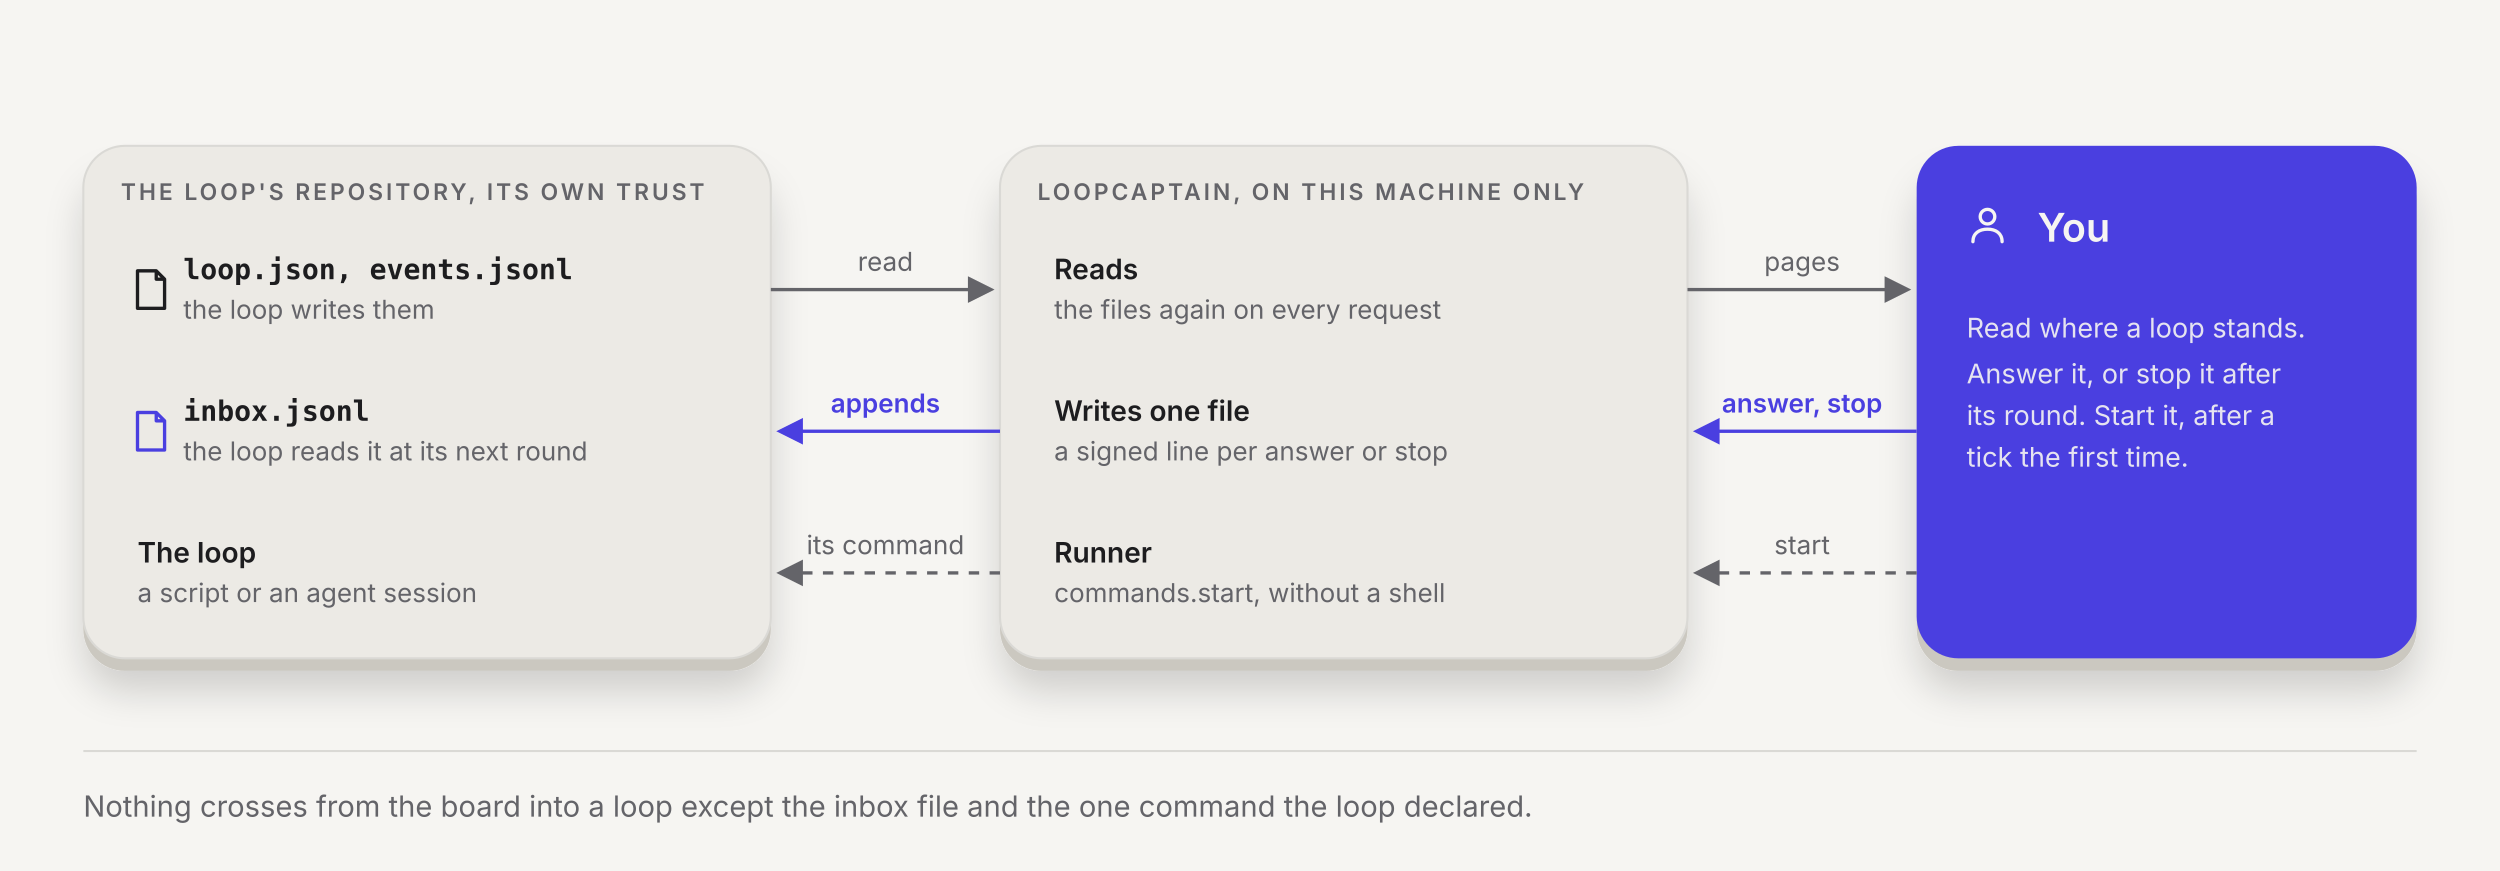
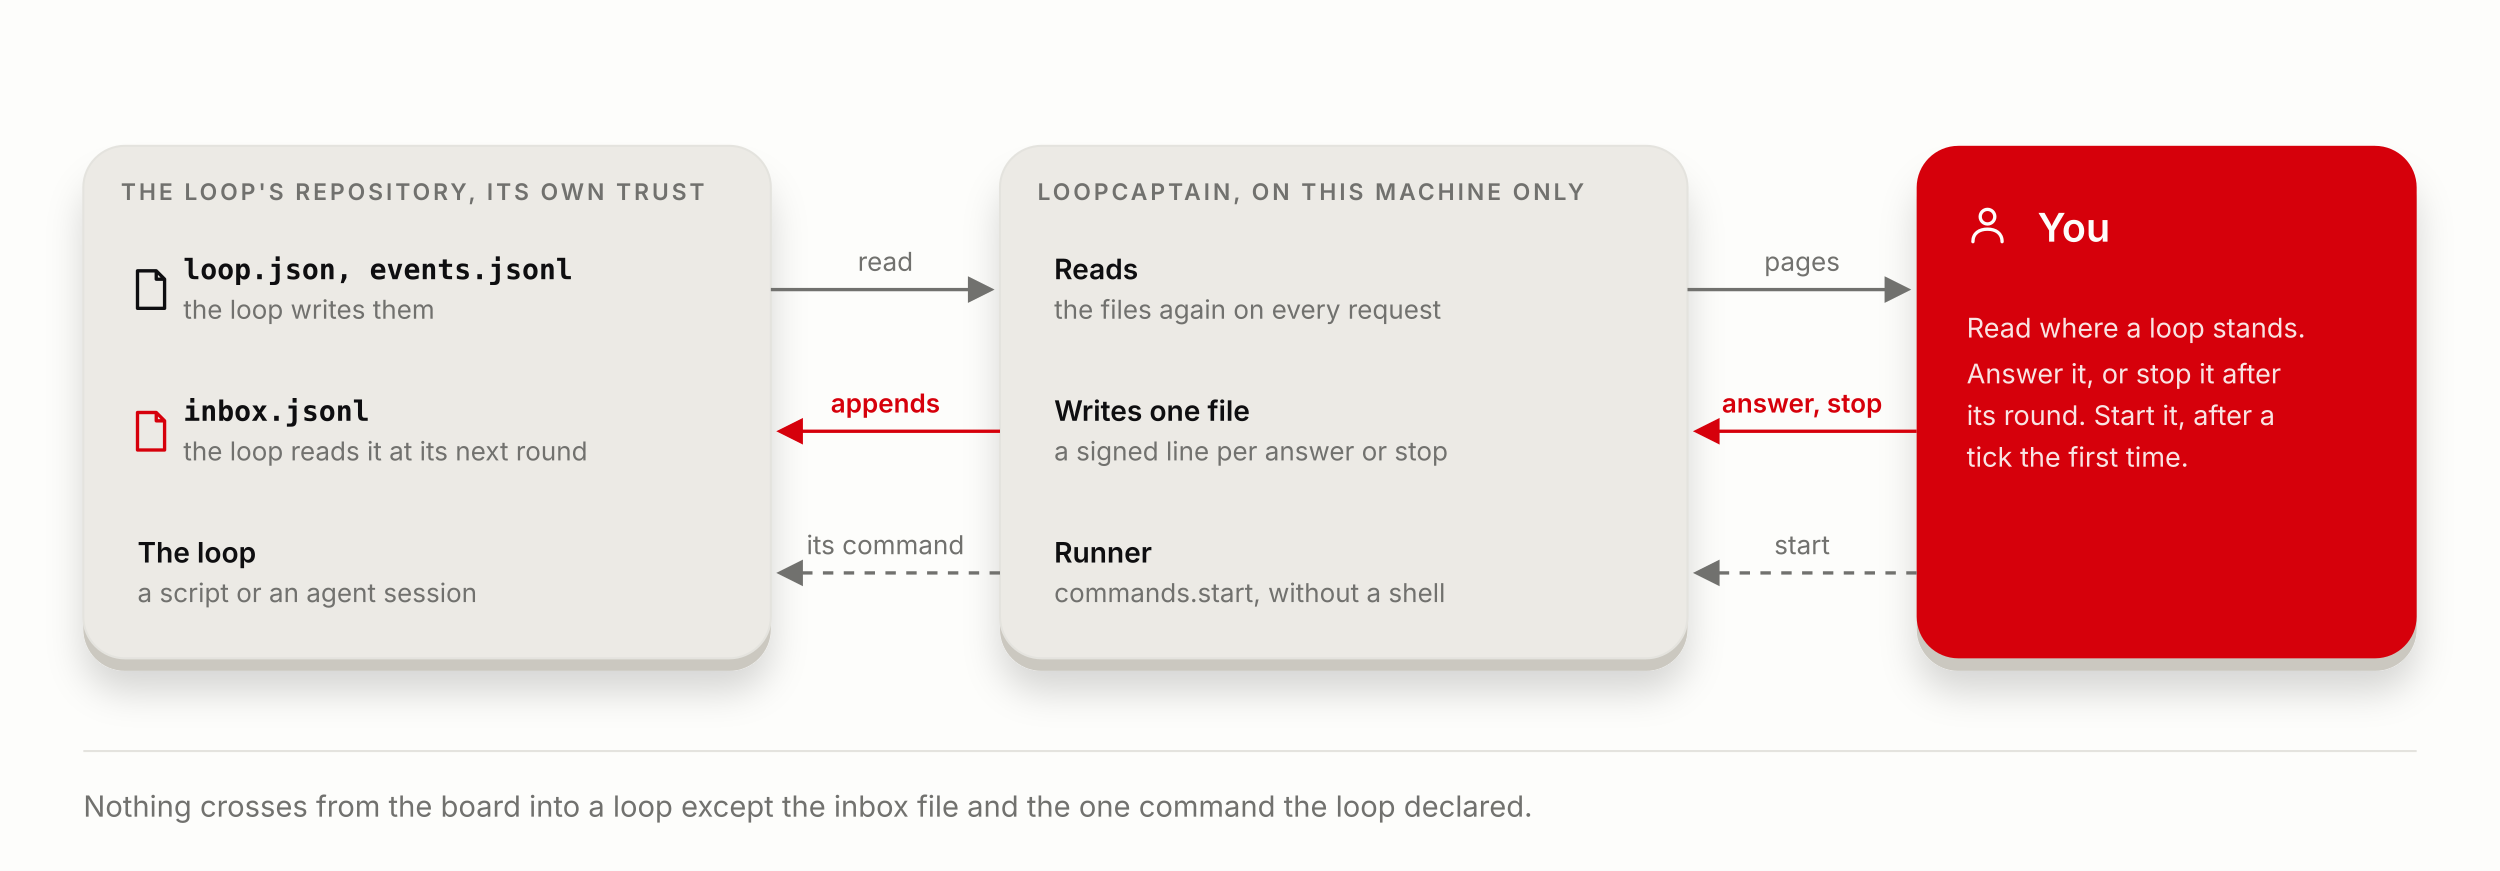
<svg xmlns="http://www.w3.org/2000/svg" width="1200" height="418" viewBox="0 0 1200 418" role="img" aria-label="Who may do what. The loop's repository holds loop.json and events.jsonl, which the loop writes, inbox.jsonl, which it reads at its next round, and the loop itself. Loopcaptain, on this machine only, reads the files on every request and shows you pages. Your answer or stop is appended to inbox.jsonl as a signed line. Start makes the runner run the one command the loop declared, without a shell.">
  <g font-family="Inter Tight, Inter, ui-sans-serif, -apple-system, Segoe UI, Helvetica, Arial, sans-serif">
-     <rect width="1200" height="418" fill="#F6F5F2" />
+     <rect width="1200" height="418" fill="#FDFDFB" />
    <defs>
      <marker id="tip" viewBox="0 0 8 8" refX="6.5" refY="4" markerWidth="8" markerHeight="8" orient="auto-start-reverse">
-         <path d="M0 0 L8 4 L0 8 z" fill="#646469" />
+         <path d="M0 0 L8 4 L0 8 z" fill="#71716E" />
      </marker>
      <marker id="tip-red" viewBox="0 0 8 8" refX="6.5" refY="4" markerWidth="8" markerHeight="8" orient="auto-start-reverse">
-         <path d="M0 0 L8 4 L0 8 z" fill="#4A3FE0" />
+         <path d="M0 0 L8 4 L0 8 z" fill="#D6000B" />
      </marker>
      <filter id="lift" x="-10%" y="-10%" width="120%" height="130%">
-         <feDropShadow dx="0" dy="10" stdDeviation="9" flood-color="#1D1D1F" flood-opacity="0.16" />
+         <feDropShadow dx="0" dy="10" stdDeviation="9" flood-color="#0E0E10" flood-opacity="0.16" />
      </filter>
    </defs>
    <rect x="40" y="76" width="330" height="246" rx="20" fill="#CBC8C0" filter="url(#lift)" />
-     <rect x="40" y="70" width="330" height="246" rx="20" fill="#ECEAE5" stroke="#DAD9D5" />
-     <text x="58" y="96" font-size="11" font-weight="600" fill="#646469" letter-spacing="1.4">THE LOOP'S REPOSITORY, ITS OWN TRUST</text>
-     <rect x="52" y="110" width="-22.8" height="58" rx="12" fill="#FFFFFF" stroke="#DAD9D5" stroke-width="1.2" />
-     <g transform="translate(60 127)" fill="none" stroke="#1D1D1F" stroke-width="1.6" stroke-linecap="round" stroke-linejoin="round">
+     <rect x="40" y="70" width="330" height="246" rx="20" fill="#ECEAE5" stroke="#E4E3DE" />
+     <text x="58" y="96" font-size="11" font-weight="600" fill="#71716E" letter-spacing="1.4">THE LOOP'S REPOSITORY, ITS OWN TRUST</text>
+     <rect x="52" y="110" width="-22.8" height="58" rx="12" fill="#FFFFFF" stroke="#E4E3DE" stroke-width="1.2" />
+     <g transform="translate(60 127)" fill="none" stroke="#0E0E10" stroke-width="1.6" stroke-linecap="round" stroke-linejoin="round">
      <path d="M6 3h9l4 4v14H6z M15 3v4h4" />
    </g>
-     <text x="88" y="134" font-size="13.5" font-weight="600" fill="#1D1D1F" font-family="ui-monospace, SF Mono, Menlo, monospace">loop.json, events.jsonl</text>
-     <text x="88" y="153" font-size="12.5" font-weight="400" fill="#646469">the loop writes them</text>
-     <rect x="52" y="178" width="-22.8" height="58" rx="12" fill="#FFFFFF" stroke="#DAD9D5" stroke-width="1.2" />
-     <g transform="translate(60 195)" fill="none" stroke="#4A3FE0" stroke-width="1.6" stroke-linecap="round" stroke-linejoin="round">
+     <text x="88" y="134" font-size="13.5" font-weight="600" fill="#0E0E10" font-family="ui-monospace, SF Mono, Menlo, monospace">loop.json, events.jsonl</text>
+     <text x="88" y="153" font-size="12.5" font-weight="400" fill="#71716E">the loop writes them</text>
+     <rect x="52" y="178" width="-22.8" height="58" rx="12" fill="#FFFFFF" stroke="#E4E3DE" stroke-width="1.2" />
+     <g transform="translate(60 195)" fill="none" stroke="#D6000B" stroke-width="1.6" stroke-linecap="round" stroke-linejoin="round">
      <path d="M6 3h9l4 4v14H6z M15 3v4h4" />
    </g>
-     <text x="88" y="202" font-size="13.5" font-weight="600" fill="#1D1D1F" font-family="ui-monospace, SF Mono, Menlo, monospace">inbox.jsonl</text>
-     <text x="88" y="221" font-size="12.5" font-weight="400" fill="#646469">the loop reads it at its next round</text>
-     <rect x="52" y="246" width="-22.8" height="58" rx="12" fill="#FFFFFF" stroke="#DAD9D5" stroke-width="1.2" />
-     <text x="66" y="270" font-size="13.5" font-weight="600" fill="#1D1D1F" font-family="Inter Tight, Inter, ui-sans-serif, -apple-system, Segoe UI, Helvetica, Arial, sans-serif">The loop</text>
-     <text x="66" y="289" font-size="12.5" font-weight="400" fill="#646469">a script or an agent session</text>
+     <text x="88" y="202" font-size="13.5" font-weight="600" fill="#0E0E10" font-family="ui-monospace, SF Mono, Menlo, monospace">inbox.jsonl</text>
+     <text x="88" y="221" font-size="12.5" font-weight="400" fill="#71716E">the loop reads it at its next round</text>
+     <rect x="52" y="246" width="-22.8" height="58" rx="12" fill="#FFFFFF" stroke="#E4E3DE" stroke-width="1.2" />
+     <text x="66" y="270" font-size="13.5" font-weight="600" fill="#0E0E10" font-family="Inter Tight, Inter, ui-sans-serif, -apple-system, Segoe UI, Helvetica, Arial, sans-serif">The loop</text>
+     <text x="66" y="289" font-size="12.5" font-weight="400" fill="#71716E">a script or an agent session</text>
    <rect x="480" y="76" width="330" height="246" rx="20" fill="#CBC8C0" filter="url(#lift)" />
-     <rect x="480" y="70" width="330" height="246" rx="20" fill="#ECEAE5" stroke="#DAD9D5" />
-     <text x="498" y="96" font-size="11" font-weight="600" fill="#646469" letter-spacing="1.4">LOOPCAPTAIN, ON THIS MACHINE ONLY</text>
-     <rect x="492" y="110" width="-22.8" height="58" rx="12" fill="#FFFFFF" stroke="#DAD9D5" stroke-width="1.2" />
-     <text x="506" y="134" font-size="13.5" font-weight="600" fill="#1D1D1F" font-family="Inter Tight, Inter, ui-sans-serif, -apple-system, Segoe UI, Helvetica, Arial, sans-serif">Reads</text>
-     <text x="506" y="153" font-size="12.5" font-weight="400" fill="#646469">the files again on every request</text>
-     <rect x="492" y="178" width="-22.8" height="58" rx="12" fill="#FFFFFF" stroke="#DAD9D5" stroke-width="1.2" />
-     <text x="506" y="202" font-size="13.5" font-weight="600" fill="#1D1D1F" font-family="Inter Tight, Inter, ui-sans-serif, -apple-system, Segoe UI, Helvetica, Arial, sans-serif">Writes one file</text>
-     <text x="506" y="221" font-size="12.5" font-weight="400" fill="#646469">a signed line per answer or stop</text>
-     <rect x="492" y="246" width="-22.8" height="58" rx="12" fill="#FFFFFF" stroke="#DAD9D5" stroke-width="1.2" />
-     <text x="506" y="270" font-size="13.5" font-weight="600" fill="#1D1D1F" font-family="Inter Tight, Inter, ui-sans-serif, -apple-system, Segoe UI, Helvetica, Arial, sans-serif">Runner</text>
-     <text x="506" y="289" font-size="12.5" font-weight="400" fill="#646469">commands.start, without a shell</text>
+     <rect x="480" y="70" width="330" height="246" rx="20" fill="#ECEAE5" stroke="#E4E3DE" />
+     <text x="498" y="96" font-size="11" font-weight="600" fill="#71716E" letter-spacing="1.4">LOOPCAPTAIN, ON THIS MACHINE ONLY</text>
+     <rect x="492" y="110" width="-22.8" height="58" rx="12" fill="#FFFFFF" stroke="#E4E3DE" stroke-width="1.2" />
+     <text x="506" y="134" font-size="13.5" font-weight="600" fill="#0E0E10" font-family="Inter Tight, Inter, ui-sans-serif, -apple-system, Segoe UI, Helvetica, Arial, sans-serif">Reads</text>
+     <text x="506" y="153" font-size="12.5" font-weight="400" fill="#71716E">the files again on every request</text>
+     <rect x="492" y="178" width="-22.8" height="58" rx="12" fill="#FFFFFF" stroke="#E4E3DE" stroke-width="1.2" />
+     <text x="506" y="202" font-size="13.5" font-weight="600" fill="#0E0E10" font-family="Inter Tight, Inter, ui-sans-serif, -apple-system, Segoe UI, Helvetica, Arial, sans-serif">Writes one file</text>
+     <text x="506" y="221" font-size="12.5" font-weight="400" fill="#71716E">a signed line per answer or stop</text>
+     <rect x="492" y="246" width="-22.8" height="58" rx="12" fill="#FFFFFF" stroke="#E4E3DE" stroke-width="1.2" />
+     <text x="506" y="270" font-size="13.5" font-weight="600" fill="#0E0E10" font-family="Inter Tight, Inter, ui-sans-serif, -apple-system, Segoe UI, Helvetica, Arial, sans-serif">Runner</text>
+     <text x="506" y="289" font-size="12.5" font-weight="400" fill="#71716E">commands.start, without a shell</text>
    <rect x="920" y="76" width="240" height="246" rx="20" fill="#CBC8C0" filter="url(#lift)" />
-     <rect x="920" y="70" width="240" height="246" rx="20" fill="#4A3FE0" />
-     <g transform="translate(942 96)" fill="none" stroke="#F6F5F2" stroke-width="1.6" stroke-linecap="round" stroke-linejoin="round">
+     <rect x="920" y="70" width="240" height="246" rx="20" fill="#D6000B" />
+     <g transform="translate(942 96)" fill="none" stroke="#FDFDFB" stroke-width="1.6" stroke-linecap="round" stroke-linejoin="round">
      <circle cx="12" cy="8" r="3.5" />
      <path d="M5 20c0-4 3-6 7-6s7 2 7 6" />
    </g>
-     <text x="978" y="116" font-size="19" font-weight="600" fill="#F6F5F2">You</text>
-     <text x="944" y="162" font-size="13" font-weight="400" fill="#F6F5F2" fill-opacity="0.9">Read where a loop stands.</text>
-     <text x="944" y="184" font-size="13" font-weight="400" fill="#F6F5F2" fill-opacity="0.9">Answer it, or stop it after</text>
-     <text x="944" y="204" font-size="13" font-weight="400" fill="#F6F5F2" fill-opacity="0.9">its round. Start it, after a</text>
-     <text x="944" y="224" font-size="13" font-weight="400" fill="#F6F5F2" fill-opacity="0.9">tick the first time.</text>
-     <path d="M 370 139 H 475" fill="none" stroke="#646469" stroke-width="1.6" marker-end="url(#tip)" />
-     <text x="425" y="130" font-size="12.5" font-weight="400" fill="#646469" text-anchor="middle">read</text>
-     <path d="M 810 139 H 915" fill="none" stroke="#646469" stroke-width="1.6" marker-end="url(#tip)" />
-     <text x="865" y="130" font-size="12.5" font-weight="400" fill="#646469" text-anchor="middle">pages</text>
-     <path d="M 920 207 H 815" fill="none" stroke="#4A3FE0" stroke-width="1.6" marker-end="url(#tip-red)" />
-     <text x="865" y="198" font-size="12.5" font-weight="600" fill="#4A3FE0" text-anchor="middle">answer, stop</text>
-     <path d="M 480 207 H 375" fill="none" stroke="#4A3FE0" stroke-width="1.6" marker-end="url(#tip-red)" />
-     <text x="425" y="198" font-size="12.5" font-weight="600" fill="#4A3FE0" text-anchor="middle">appends</text>
-     <path d="M 920 275 H 815" fill="none" stroke="#646469" stroke-width="1.6" stroke-dasharray="5 5" marker-end="url(#tip)" />
-     <text x="865" y="266" font-size="12.5" font-weight="400" fill="#646469" text-anchor="middle">start</text>
-     <path d="M 480 275 H 375" fill="none" stroke="#646469" stroke-width="1.6" stroke-dasharray="5 5" marker-end="url(#tip)" />
-     <text x="425" y="266" font-size="12.5" font-weight="400" fill="#646469" text-anchor="middle">its command</text>
-     <rect x="40" y="360" width="1120" height="1" fill="#DAD9D5" />
-     <text x="40" y="392" font-size="14" font-weight="400" fill="#646469">Nothing crosses from the board into a loop except the inbox file and the one command the loop declared.</text>
+     <text x="978" y="116" font-size="19" font-weight="600" fill="#FDFDFB">You</text>
+     <text x="944" y="162" font-size="13" font-weight="400" fill="#FDFDFB" fill-opacity="0.9">Read where a loop stands.</text>
+     <text x="944" y="184" font-size="13" font-weight="400" fill="#FDFDFB" fill-opacity="0.9">Answer it, or stop it after</text>
+     <text x="944" y="204" font-size="13" font-weight="400" fill="#FDFDFB" fill-opacity="0.9">its round. Start it, after a</text>
+     <text x="944" y="224" font-size="13" font-weight="400" fill="#FDFDFB" fill-opacity="0.9">tick the first time.</text>
+     <path d="M 370 139 H 475" fill="none" stroke="#71716E" stroke-width="1.6" marker-end="url(#tip)" />
+     <text x="425" y="130" font-size="12.5" font-weight="400" fill="#71716E" text-anchor="middle">read</text>
+     <path d="M 810 139 H 915" fill="none" stroke="#71716E" stroke-width="1.6" marker-end="url(#tip)" />
+     <text x="865" y="130" font-size="12.5" font-weight="400" fill="#71716E" text-anchor="middle">pages</text>
+     <path d="M 920 207 H 815" fill="none" stroke="#D6000B" stroke-width="1.6" marker-end="url(#tip-red)" />
+     <text x="865" y="198" font-size="12.5" font-weight="600" fill="#D6000B" text-anchor="middle">answer, stop</text>
+     <path d="M 480 207 H 375" fill="none" stroke="#D6000B" stroke-width="1.6" marker-end="url(#tip-red)" />
+     <text x="425" y="198" font-size="12.5" font-weight="600" fill="#D6000B" text-anchor="middle">appends</text>
+     <path d="M 920 275 H 815" fill="none" stroke="#71716E" stroke-width="1.6" stroke-dasharray="5 5" marker-end="url(#tip)" />
+     <text x="865" y="266" font-size="12.5" font-weight="400" fill="#71716E" text-anchor="middle">start</text>
+     <path d="M 480 275 H 375" fill="none" stroke="#71716E" stroke-width="1.6" stroke-dasharray="5 5" marker-end="url(#tip)" />
+     <text x="425" y="266" font-size="12.5" font-weight="400" fill="#71716E" text-anchor="middle">its command</text>
+     <rect x="40" y="360" width="1120" height="1" fill="#E4E3DE" />
+     <text x="40" y="392" font-size="14" font-weight="400" fill="#71716E">Nothing crosses from the board into a loop except the inbox file and the one command the loop declared.</text>
  </g>
</svg>
